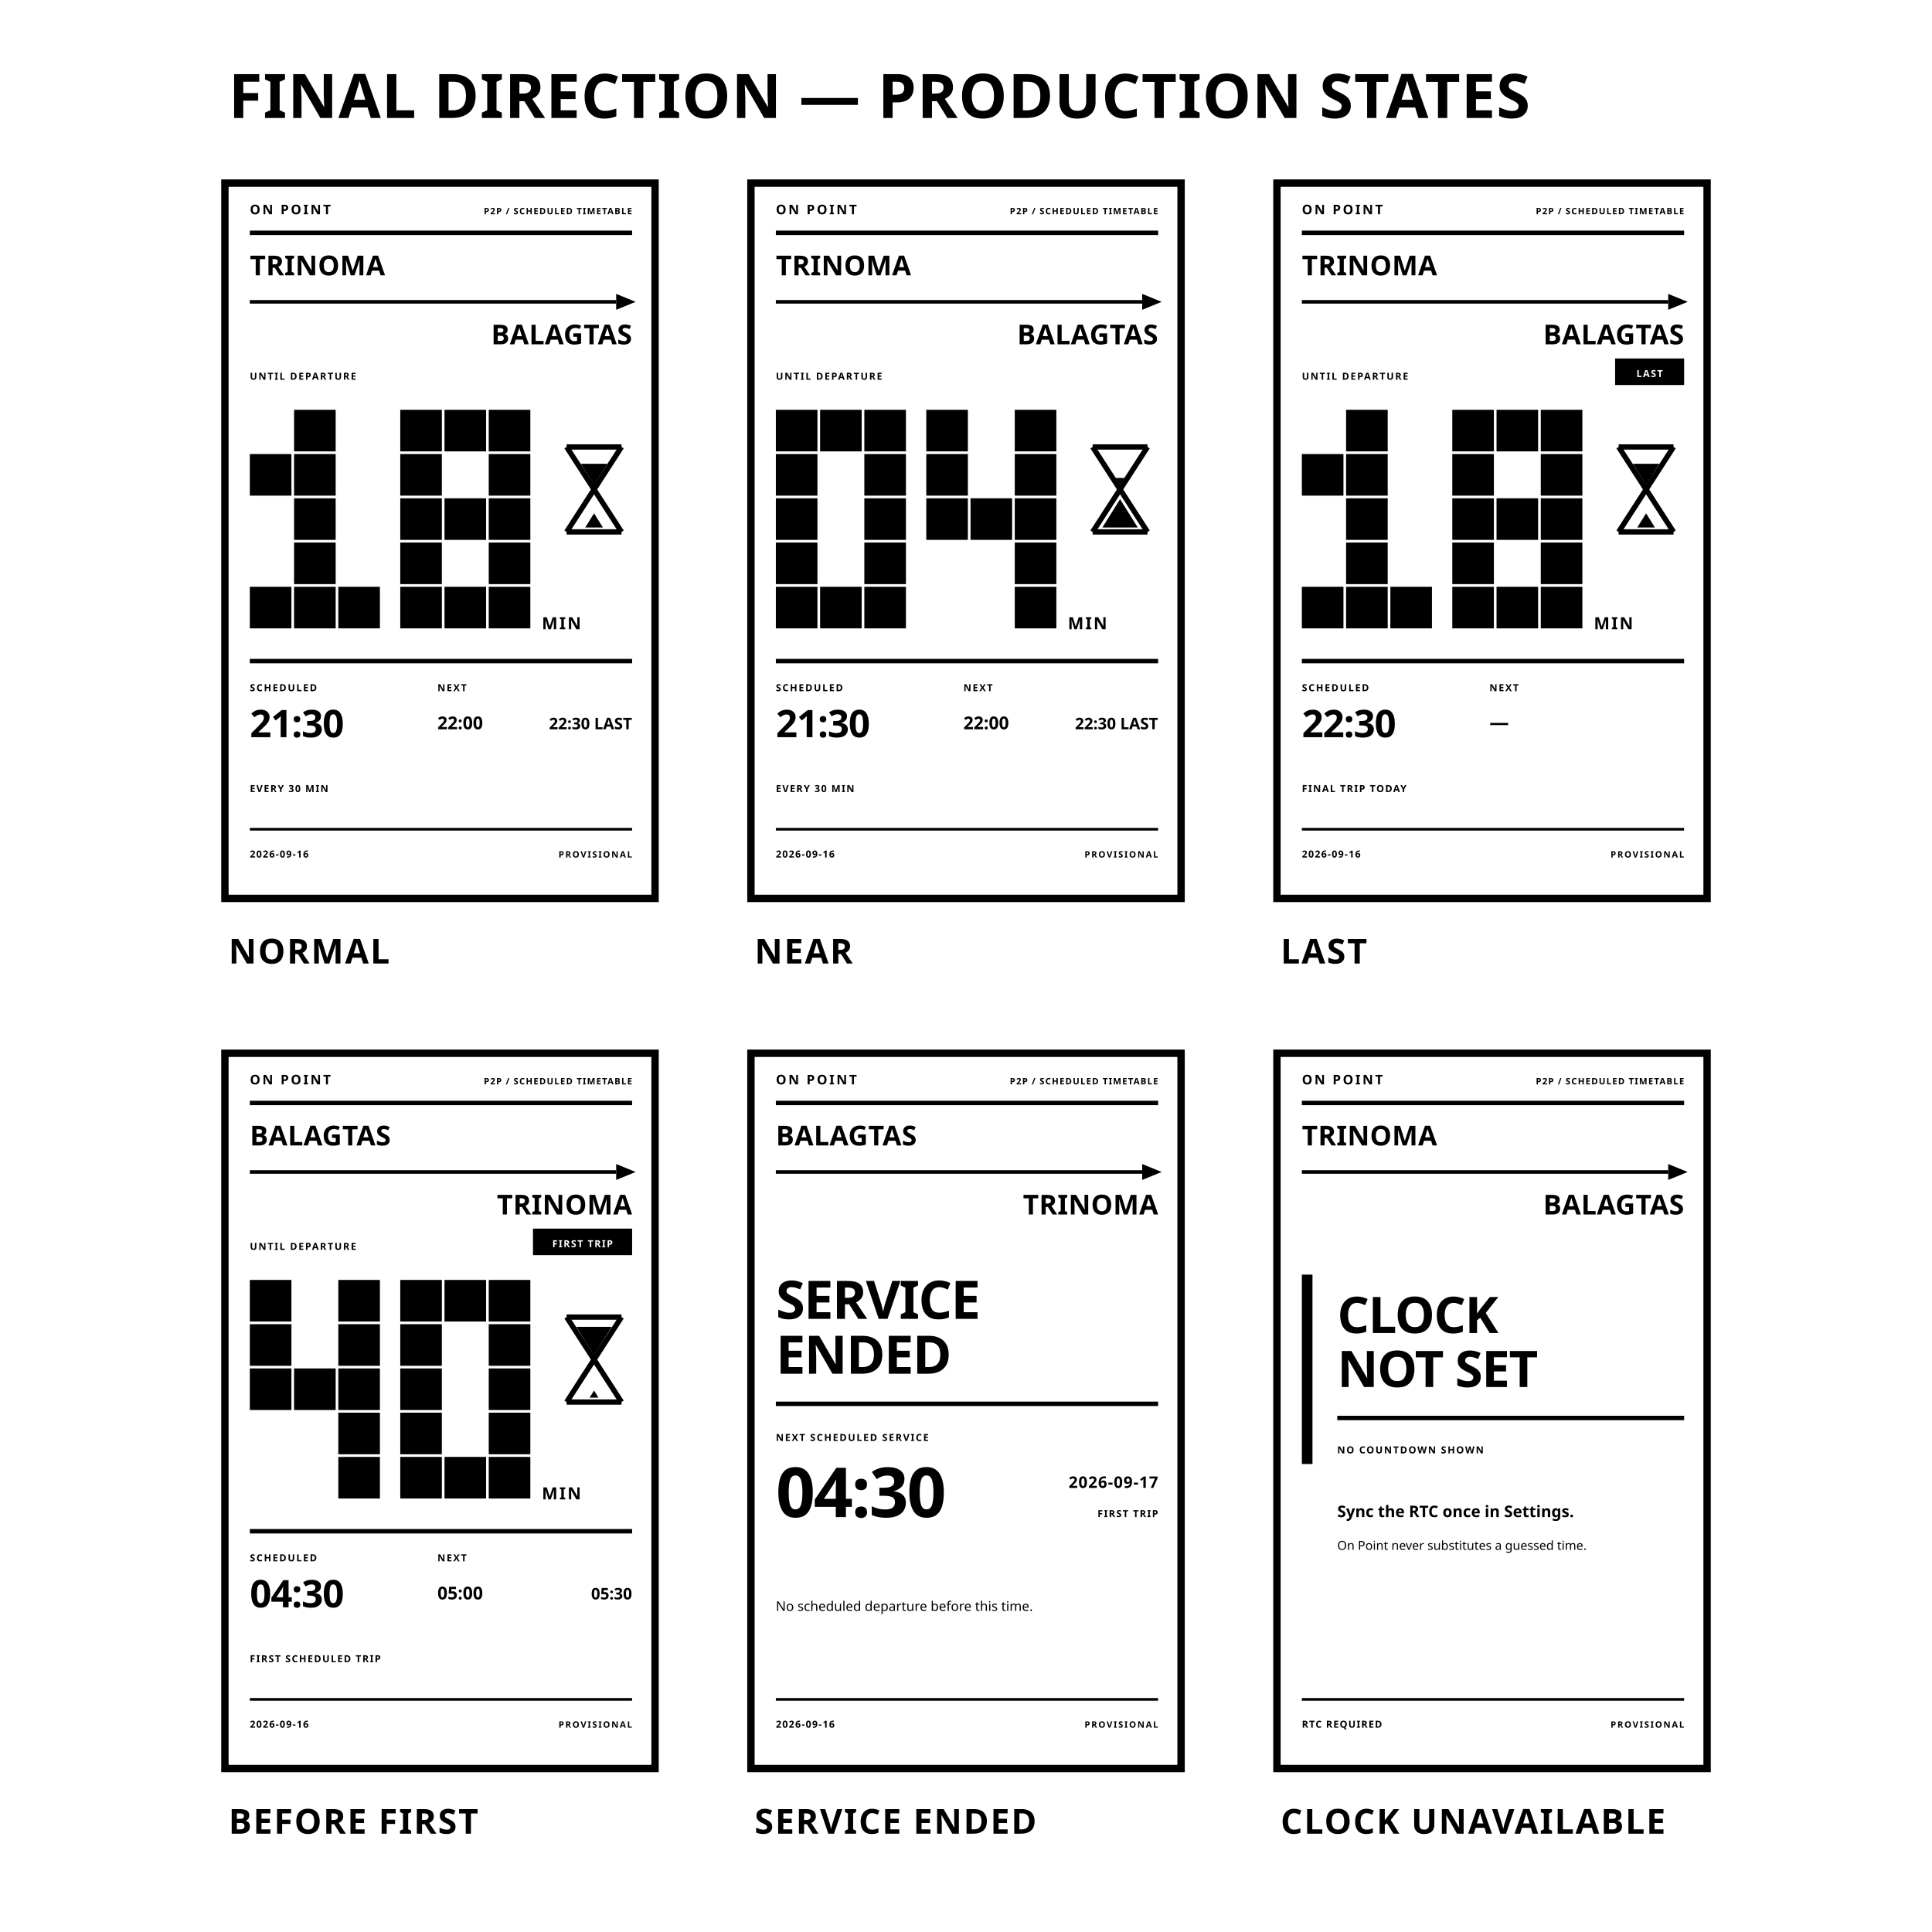
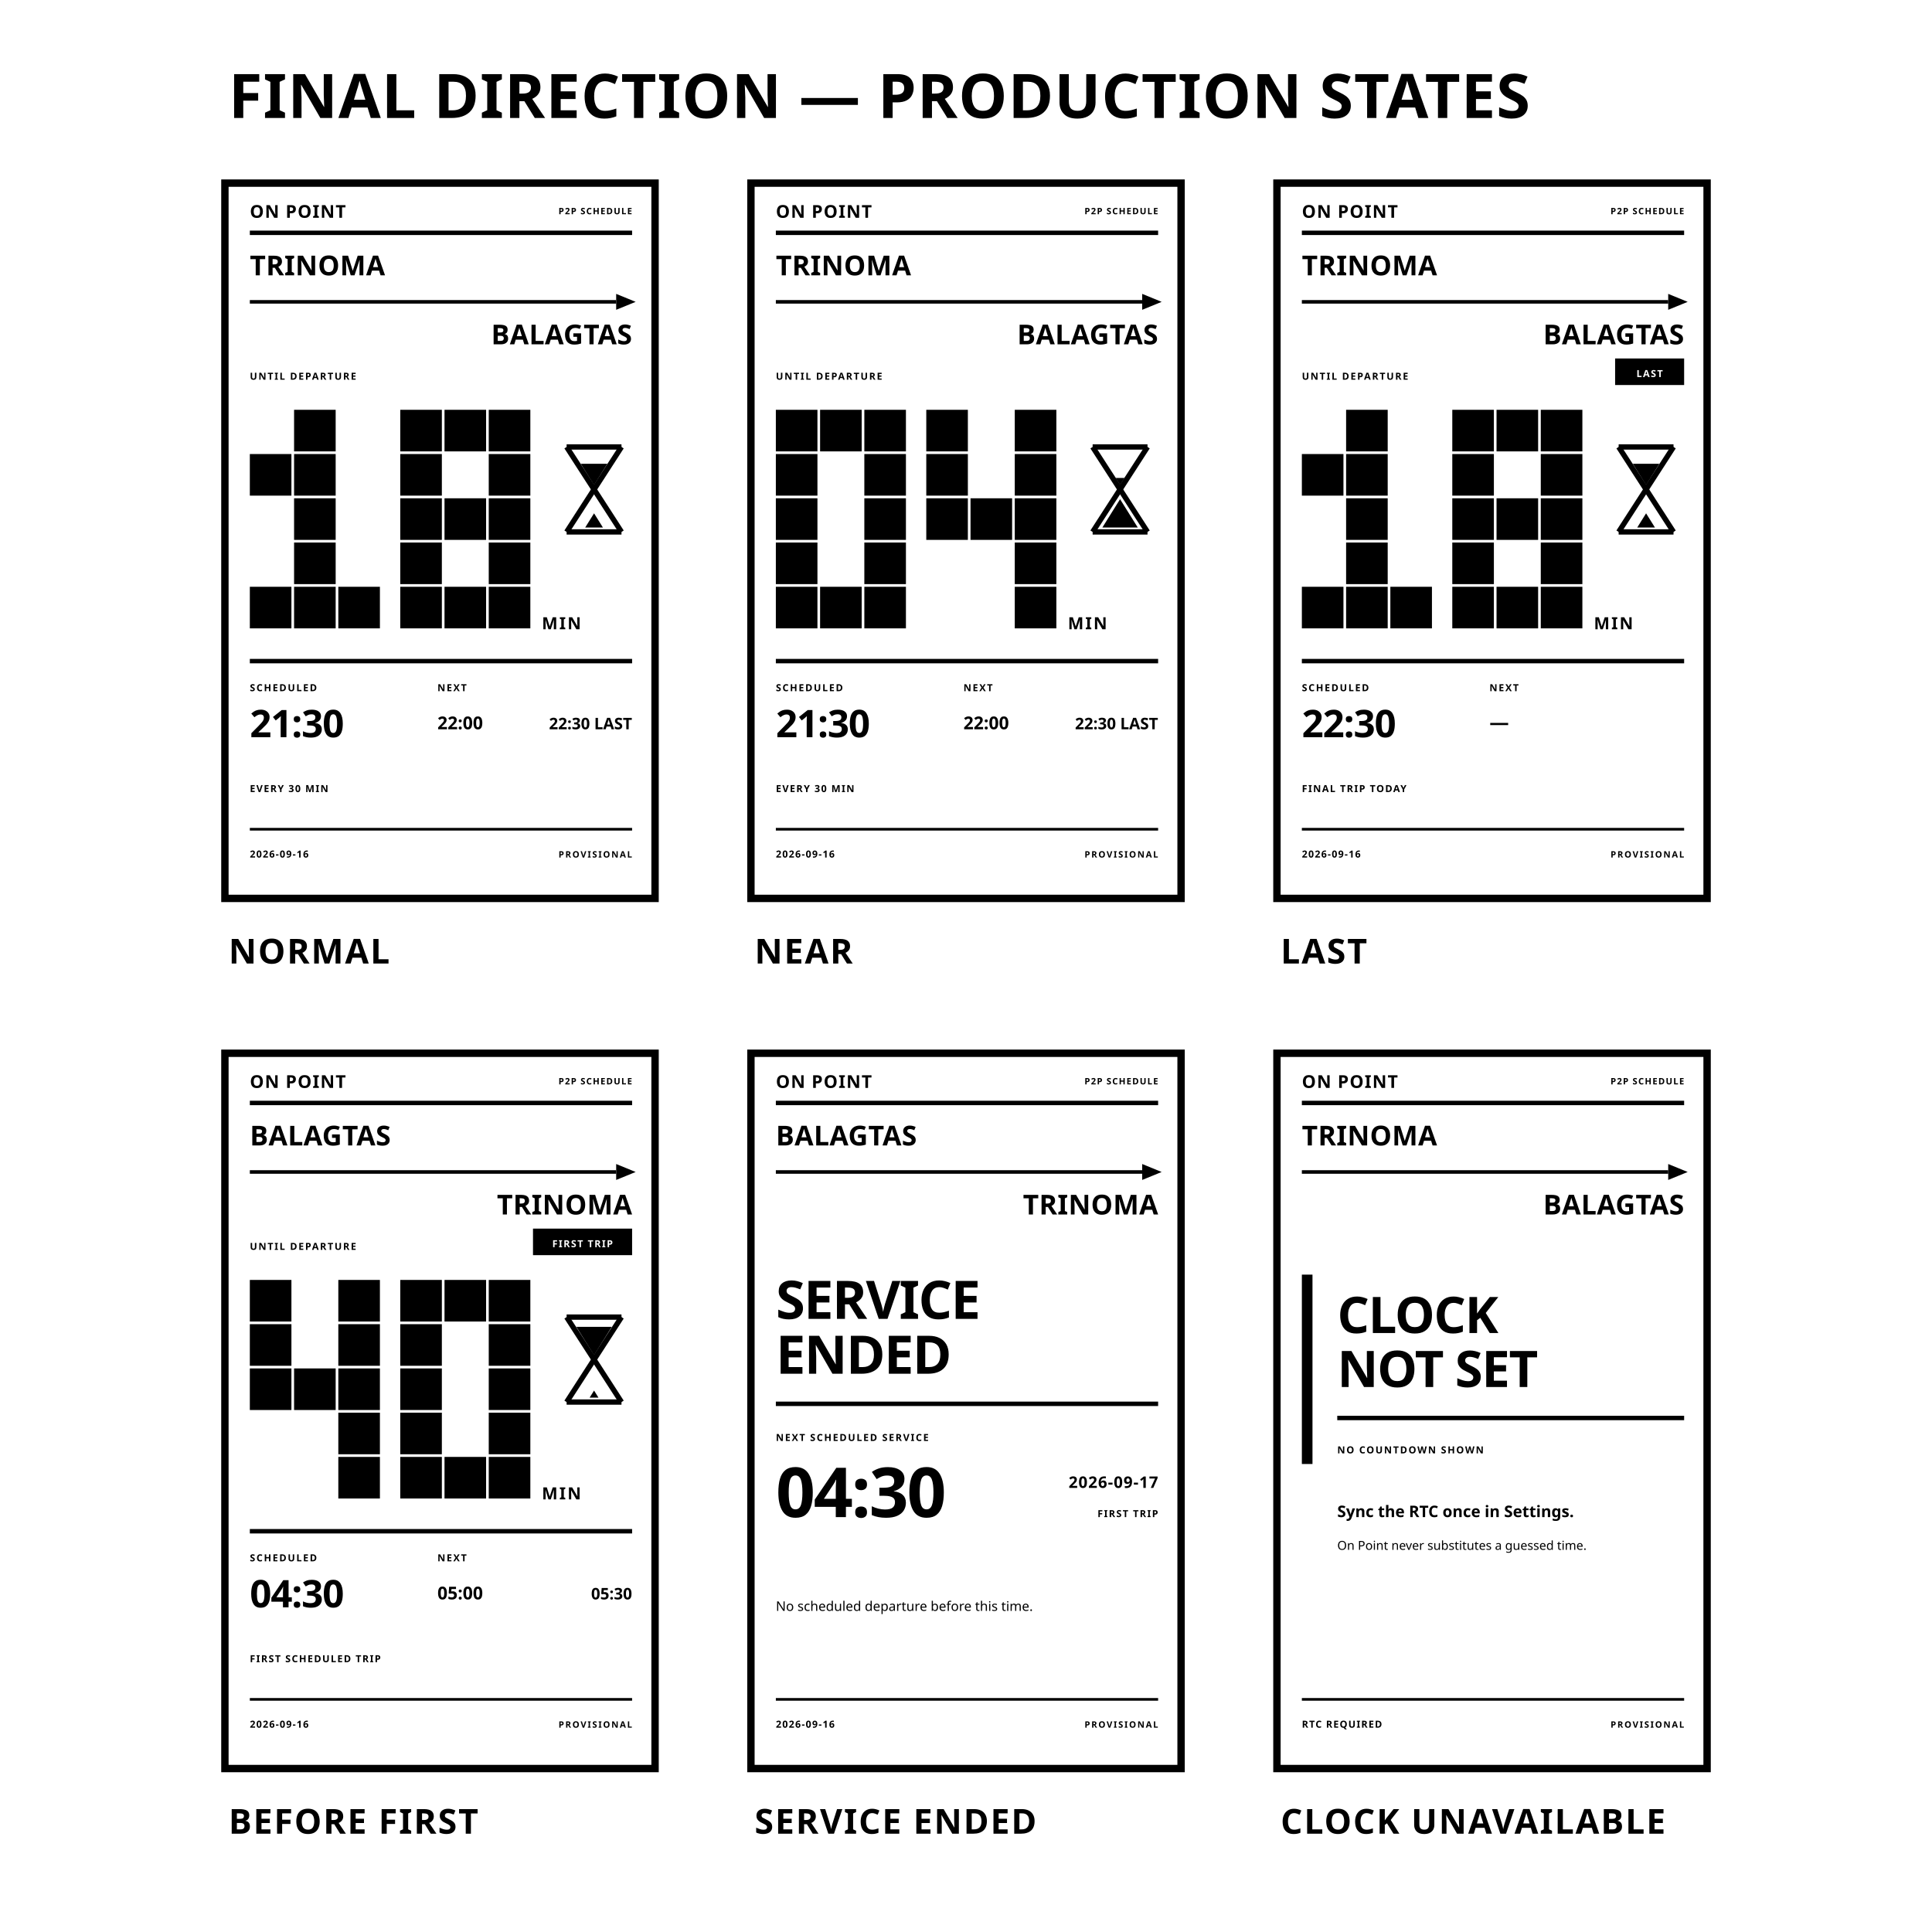
<svg xmlns="http://www.w3.org/2000/svg" width="786" height="786" viewBox="0 0 786 786" data-output-width="668" data-output-height="786">
  <style>
@font-face {
  font-family: 'Preview Noto Sans';
  src: url('file:///Users/almariano1/Downloads/project-on-point/lib/EpdFont/builtinFonts/source/NotoSans/NotoSans-Regular.ttf');
  font-weight: 400;
}
@font-face {
  font-family: 'Preview Noto Sans';
  src: url('file:///Users/almariano1/Downloads/project-on-point/lib/EpdFont/builtinFonts/source/NotoSans/NotoSans-Bold.ttf');
  font-weight: 700;
}
@font-face {
  font-family: 'Preview Ubuntu';
  src: url('file:///Users/almariano1/Downloads/project-on-point/lib/EpdFont/builtinFonts/source/Ubuntu/Ubuntu-Regular.ttf');
  font-weight: 400;
}
@font-face {
  font-family: 'Preview Ubuntu';
  src: url('file:///Users/almariano1/Downloads/project-on-point/lib/EpdFont/builtinFonts/source/Ubuntu/Ubuntu-Bold.ttf');
  font-weight: 700;
}
text { font-family: 'Preview Noto Sans', sans-serif; }
.utility { font-family: 'Preview Ubuntu', sans-serif; }
</style>
  <rect width="786" height="786" fill="#fff" />
  <g transform="translate(59 0)">
    <text x="34" y="48" font-size="25" font-weight="700" fill="#000" text-anchor="start" letter-spacing="0.3">FINAL DIRECTION — PRODUCTION STATES</text>
    <rect x="31" y="73" width="178" height="294" fill="#000" />
    <rect x="34" y="76" width="172" height="288" fill="#fff" />
    <g transform="translate(34 76) scale(0.36)">
-       <text class="utility" x="24" y="31" font-size="15" font-weight="700" fill="#000" text-anchor="start" letter-spacing="2.2">ON POINT</text>
-       <text class="utility" x="456" y="31" font-size="10" font-weight="700" fill="#000" text-anchor="end" letter-spacing="1.0">P2P / SCHEDULED TIMETABLE</text>
+       <text x="24" y="35" font-size="20" font-weight="700" fill="#000" text-anchor="start" letter-spacing="1.0">ON POINT</text>
+       <text class="utility" x="456" y="31" font-size="10" font-weight="700" fill="#000" text-anchor="end" letter-spacing="1.0">P2P SCHEDULE</text>
      <line x1="24" y1="52" x2="456" y2="52" stroke="#000" stroke-width="5" />
      <text x="24" y="100" font-size="31" font-weight="700" fill="#000" text-anchor="start" letter-spacing="0.3">TRINOMA</text>
      <line x1="24" y1="130" x2="438" y2="130" stroke="#000" stroke-width="4" />
      <polygon points="438,121 460,130 438,139" fill="#000" />
      <text x="456" y="178" font-size="31" font-weight="700" fill="#000" text-anchor="end" letter-spacing="0.3">BALAGTAS</text>
      <text class="utility" x="24" y="218" font-size="11" font-weight="700" fill="#000" text-anchor="start" letter-spacing="1.4">UNTIL DEPARTURE</text>
      <rect x="74" y="252" width="47" height="47" fill="#000" />
      <rect x="24" y="302" width="47" height="47" fill="#000" />
      <rect x="74" y="302" width="47" height="47" fill="#000" />
      <rect x="74" y="352" width="47" height="47" fill="#000" />
      <rect x="74" y="402" width="47" height="47" fill="#000" />
      <rect x="24" y="452" width="47" height="47" fill="#000" />
      <rect x="74" y="452" width="47" height="47" fill="#000" />
      <rect x="124" y="452" width="47" height="47" fill="#000" />
      <rect x="194" y="252" width="47" height="47" fill="#000" />
      <rect x="244" y="252" width="47" height="47" fill="#000" />
      <rect x="294" y="252" width="47" height="47" fill="#000" />
      <rect x="194" y="302" width="47" height="47" fill="#000" />
      <rect x="294" y="302" width="47" height="47" fill="#000" />
      <rect x="194" y="352" width="47" height="47" fill="#000" />
      <rect x="244" y="352" width="47" height="47" fill="#000" />
      <rect x="294" y="352" width="47" height="47" fill="#000" />
      <rect x="194" y="402" width="47" height="47" fill="#000" />
      <rect x="294" y="402" width="47" height="47" fill="#000" />
      <rect x="194" y="452" width="47" height="47" fill="#000" />
      <rect x="244" y="452" width="47" height="47" fill="#000" />
      <rect x="294" y="452" width="47" height="47" fill="#000" />
      <line x1="382" y1="294" x2="444" y2="294" stroke="#000" stroke-width="6" />
      <line x1="382" y1="390" x2="444" y2="390" stroke="#000" stroke-width="6" />
      <line x1="382" y1="294" x2="413" y2="342" stroke="#000" stroke-width="6" />
      <line x1="444" y1="294" x2="413" y2="342" stroke="#000" stroke-width="6" />
      <line x1="413" y1="342" x2="382" y2="390" stroke="#000" stroke-width="6" />
      <line x1="413" y1="342" x2="444" y2="390" stroke="#000" stroke-width="6" />
      <polygon points="413,337 398,313 428,313" fill="#000" />
      <polygon points="413,369 403,385 423,385" fill="#000" />
      <text class="utility" x="354" y="500" font-size="19" font-weight="700" fill="#000" text-anchor="start" letter-spacing="1.8">MIN</text>
      <line x1="24" y1="536" x2="456" y2="536" stroke="#000" stroke-width="5" />
      <text class="utility" x="24" y="570" font-size="11" font-weight="700" fill="#000" text-anchor="start" letter-spacing="1.4">SCHEDULED</text>
      <text x="24" y="622" font-size="43" font-weight="700" fill="#000" text-anchor="start" letter-spacing="-1.0">21:30</text>
      <text class="utility" x="236" y="570" font-size="11" font-weight="700" fill="#000" text-anchor="start" letter-spacing="1.4">NEXT</text>
      <text x="236" y="613" font-size="20" font-weight="700" fill="#000" text-anchor="start" letter-spacing="0">22:00</text>
      <text x="456" y="613" font-size="18" font-weight="700" fill="#000" text-anchor="end" letter-spacing="0">22:30 LAST</text>
      <text class="utility" x="24" y="684" font-size="11" font-weight="700" fill="#000" text-anchor="start" letter-spacing="1.2">EVERY 30 MIN</text>
      <line x1="24" y1="726" x2="456" y2="726" stroke="#000" stroke-width="3" />
      <text class="utility" x="24" y="758" font-size="11" font-weight="700" fill="#000" text-anchor="start" letter-spacing="1.0">2026-09-16</text>
      <text class="utility" x="456" y="758" font-size="10" font-weight="700" fill="#000" text-anchor="end" letter-spacing="1.4">PROVISIONAL</text>
    </g>
    <text class="utility" x="34" y="392" font-size="14" font-weight="700" fill="#000" text-anchor="start" letter-spacing="0.6">NORMAL</text>
    <rect x="245" y="73" width="178" height="294" fill="#000" />
    <rect x="248" y="76" width="172" height="288" fill="#fff" />
    <g transform="translate(248 76) scale(0.36)">
-       <text class="utility" x="24" y="31" font-size="15" font-weight="700" fill="#000" text-anchor="start" letter-spacing="2.2">ON POINT</text>
-       <text class="utility" x="456" y="31" font-size="10" font-weight="700" fill="#000" text-anchor="end" letter-spacing="1.0">P2P / SCHEDULED TIMETABLE</text>
+       <text x="24" y="35" font-size="20" font-weight="700" fill="#000" text-anchor="start" letter-spacing="1.0">ON POINT</text>
+       <text class="utility" x="456" y="31" font-size="10" font-weight="700" fill="#000" text-anchor="end" letter-spacing="1.0">P2P SCHEDULE</text>
      <line x1="24" y1="52" x2="456" y2="52" stroke="#000" stroke-width="5" />
      <text x="24" y="100" font-size="31" font-weight="700" fill="#000" text-anchor="start" letter-spacing="0.3">TRINOMA</text>
      <line x1="24" y1="130" x2="438" y2="130" stroke="#000" stroke-width="4" />
      <polygon points="438,121 460,130 438,139" fill="#000" />
      <text x="456" y="178" font-size="31" font-weight="700" fill="#000" text-anchor="end" letter-spacing="0.3">BALAGTAS</text>
      <text class="utility" x="24" y="218" font-size="11" font-weight="700" fill="#000" text-anchor="start" letter-spacing="1.4">UNTIL DEPARTURE</text>
      <rect x="24" y="252" width="47" height="47" fill="#000" />
      <rect x="74" y="252" width="47" height="47" fill="#000" />
      <rect x="124" y="252" width="47" height="47" fill="#000" />
      <rect x="24" y="302" width="47" height="47" fill="#000" />
      <rect x="124" y="302" width="47" height="47" fill="#000" />
      <rect x="24" y="352" width="47" height="47" fill="#000" />
      <rect x="124" y="352" width="47" height="47" fill="#000" />
      <rect x="24" y="402" width="47" height="47" fill="#000" />
      <rect x="124" y="402" width="47" height="47" fill="#000" />
      <rect x="24" y="452" width="47" height="47" fill="#000" />
      <rect x="74" y="452" width="47" height="47" fill="#000" />
      <rect x="124" y="452" width="47" height="47" fill="#000" />
      <rect x="194" y="252" width="47" height="47" fill="#000" />
      <rect x="294" y="252" width="47" height="47" fill="#000" />
      <rect x="194" y="302" width="47" height="47" fill="#000" />
      <rect x="294" y="302" width="47" height="47" fill="#000" />
      <rect x="194" y="352" width="47" height="47" fill="#000" />
      <rect x="244" y="352" width="47" height="47" fill="#000" />
      <rect x="294" y="352" width="47" height="47" fill="#000" />
      <rect x="294" y="402" width="47" height="47" fill="#000" />
      <rect x="294" y="452" width="47" height="47" fill="#000" />
      <line x1="382" y1="294" x2="444" y2="294" stroke="#000" stroke-width="6" />
      <line x1="382" y1="390" x2="444" y2="390" stroke="#000" stroke-width="6" />
      <line x1="382" y1="294" x2="413" y2="342" stroke="#000" stroke-width="6" />
      <line x1="444" y1="294" x2="413" y2="342" stroke="#000" stroke-width="6" />
      <line x1="413" y1="342" x2="382" y2="390" stroke="#000" stroke-width="6" />
      <line x1="413" y1="342" x2="444" y2="390" stroke="#000" stroke-width="6" />
      <polygon points="413,337 408,329 418,329" fill="#000" />
      <polygon points="413,353 393,385 433,385" fill="#000" />
      <text class="utility" x="354" y="500" font-size="19" font-weight="700" fill="#000" text-anchor="start" letter-spacing="1.8">MIN</text>
      <line x1="24" y1="536" x2="456" y2="536" stroke="#000" stroke-width="5" />
      <text class="utility" x="24" y="570" font-size="11" font-weight="700" fill="#000" text-anchor="start" letter-spacing="1.4">SCHEDULED</text>
      <text x="24" y="622" font-size="43" font-weight="700" fill="#000" text-anchor="start" letter-spacing="-1.0">21:30</text>
      <text class="utility" x="236" y="570" font-size="11" font-weight="700" fill="#000" text-anchor="start" letter-spacing="1.4">NEXT</text>
      <text x="236" y="613" font-size="20" font-weight="700" fill="#000" text-anchor="start" letter-spacing="0">22:00</text>
      <text x="456" y="613" font-size="18" font-weight="700" fill="#000" text-anchor="end" letter-spacing="0">22:30 LAST</text>
      <text class="utility" x="24" y="684" font-size="11" font-weight="700" fill="#000" text-anchor="start" letter-spacing="1.2">EVERY 30 MIN</text>
      <line x1="24" y1="726" x2="456" y2="726" stroke="#000" stroke-width="3" />
      <text class="utility" x="24" y="758" font-size="11" font-weight="700" fill="#000" text-anchor="start" letter-spacing="1.0">2026-09-16</text>
      <text class="utility" x="456" y="758" font-size="10" font-weight="700" fill="#000" text-anchor="end" letter-spacing="1.4">PROVISIONAL</text>
    </g>
    <text class="utility" x="248" y="392" font-size="14" font-weight="700" fill="#000" text-anchor="start" letter-spacing="0.6">NEAR</text>
    <rect x="459" y="73" width="178" height="294" fill="#000" />
    <rect x="462" y="76" width="172" height="288" fill="#fff" />
    <g transform="translate(462 76) scale(0.36)">
-       <text class="utility" x="24" y="31" font-size="15" font-weight="700" fill="#000" text-anchor="start" letter-spacing="2.2">ON POINT</text>
-       <text class="utility" x="456" y="31" font-size="10" font-weight="700" fill="#000" text-anchor="end" letter-spacing="1.0">P2P / SCHEDULED TIMETABLE</text>
+       <text x="24" y="35" font-size="20" font-weight="700" fill="#000" text-anchor="start" letter-spacing="1.0">ON POINT</text>
+       <text class="utility" x="456" y="31" font-size="10" font-weight="700" fill="#000" text-anchor="end" letter-spacing="1.0">P2P SCHEDULE</text>
      <line x1="24" y1="52" x2="456" y2="52" stroke="#000" stroke-width="5" />
      <text x="24" y="100" font-size="31" font-weight="700" fill="#000" text-anchor="start" letter-spacing="0.3">TRINOMA</text>
      <line x1="24" y1="130" x2="438" y2="130" stroke="#000" stroke-width="4" />
      <polygon points="438,121 460,130 438,139" fill="#000" />
      <text x="456" y="178" font-size="31" font-weight="700" fill="#000" text-anchor="end" letter-spacing="0.3">BALAGTAS</text>
      <text class="utility" x="24" y="218" font-size="11" font-weight="700" fill="#000" text-anchor="start" letter-spacing="1.4">UNTIL DEPARTURE</text>
      <rect x="378" y="194" width="78" height="30" fill="#000" />
      <text class="utility" x="417" y="215" font-size="11" font-weight="700" fill="#fff" text-anchor="middle" letter-spacing="1.2">LAST</text>
      <rect x="74" y="252" width="47" height="47" fill="#000" />
      <rect x="24" y="302" width="47" height="47" fill="#000" />
      <rect x="74" y="302" width="47" height="47" fill="#000" />
      <rect x="74" y="352" width="47" height="47" fill="#000" />
      <rect x="74" y="402" width="47" height="47" fill="#000" />
      <rect x="24" y="452" width="47" height="47" fill="#000" />
      <rect x="74" y="452" width="47" height="47" fill="#000" />
      <rect x="124" y="452" width="47" height="47" fill="#000" />
      <rect x="194" y="252" width="47" height="47" fill="#000" />
      <rect x="244" y="252" width="47" height="47" fill="#000" />
      <rect x="294" y="252" width="47" height="47" fill="#000" />
      <rect x="194" y="302" width="47" height="47" fill="#000" />
      <rect x="294" y="302" width="47" height="47" fill="#000" />
      <rect x="194" y="352" width="47" height="47" fill="#000" />
      <rect x="244" y="352" width="47" height="47" fill="#000" />
      <rect x="294" y="352" width="47" height="47" fill="#000" />
      <rect x="194" y="402" width="47" height="47" fill="#000" />
      <rect x="294" y="402" width="47" height="47" fill="#000" />
      <rect x="194" y="452" width="47" height="47" fill="#000" />
      <rect x="244" y="452" width="47" height="47" fill="#000" />
      <rect x="294" y="452" width="47" height="47" fill="#000" />
      <line x1="382" y1="294" x2="444" y2="294" stroke="#000" stroke-width="6" />
      <line x1="382" y1="390" x2="444" y2="390" stroke="#000" stroke-width="6" />
      <line x1="382" y1="294" x2="413" y2="342" stroke="#000" stroke-width="6" />
      <line x1="444" y1="294" x2="413" y2="342" stroke="#000" stroke-width="6" />
      <line x1="413" y1="342" x2="382" y2="390" stroke="#000" stroke-width="6" />
      <line x1="413" y1="342" x2="444" y2="390" stroke="#000" stroke-width="6" />
      <polygon points="413,337 398,313 428,313" fill="#000" />
      <polygon points="413,369 403,385 423,385" fill="#000" />
      <text class="utility" x="354" y="500" font-size="19" font-weight="700" fill="#000" text-anchor="start" letter-spacing="1.8">MIN</text>
      <line x1="24" y1="536" x2="456" y2="536" stroke="#000" stroke-width="5" />
      <text class="utility" x="24" y="570" font-size="11" font-weight="700" fill="#000" text-anchor="start" letter-spacing="1.4">SCHEDULED</text>
      <text x="24" y="622" font-size="43" font-weight="700" fill="#000" text-anchor="start" letter-spacing="-1.0">22:30</text>
      <text class="utility" x="236" y="570" font-size="11" font-weight="700" fill="#000" text-anchor="start" letter-spacing="1.4">NEXT</text>
      <text x="236" y="613" font-size="22" font-weight="700" fill="#000" text-anchor="start" letter-spacing="0">—</text>
      <text class="utility" x="24" y="684" font-size="11" font-weight="700" fill="#000" text-anchor="start" letter-spacing="1.2">FINAL TRIP TODAY</text>
      <line x1="24" y1="726" x2="456" y2="726" stroke="#000" stroke-width="3" />
      <text class="utility" x="24" y="758" font-size="11" font-weight="700" fill="#000" text-anchor="start" letter-spacing="1.0">2026-09-16</text>
      <text class="utility" x="456" y="758" font-size="10" font-weight="700" fill="#000" text-anchor="end" letter-spacing="1.4">PROVISIONAL</text>
    </g>
    <text class="utility" x="462" y="392" font-size="14" font-weight="700" fill="#000" text-anchor="start" letter-spacing="0.6">LAST</text>
    <rect x="31" y="427" width="178" height="294" fill="#000" />
    <rect x="34" y="430" width="172" height="288" fill="#fff" />
    <g transform="translate(34 430) scale(0.36)">
-       <text class="utility" x="24" y="31" font-size="15" font-weight="700" fill="#000" text-anchor="start" letter-spacing="2.2">ON POINT</text>
-       <text class="utility" x="456" y="31" font-size="10" font-weight="700" fill="#000" text-anchor="end" letter-spacing="1.0">P2P / SCHEDULED TIMETABLE</text>
+       <text x="24" y="35" font-size="20" font-weight="700" fill="#000" text-anchor="start" letter-spacing="1.0">ON POINT</text>
+       <text class="utility" x="456" y="31" font-size="10" font-weight="700" fill="#000" text-anchor="end" letter-spacing="1.0">P2P SCHEDULE</text>
      <line x1="24" y1="52" x2="456" y2="52" stroke="#000" stroke-width="5" />
      <text x="24" y="100" font-size="31" font-weight="700" fill="#000" text-anchor="start" letter-spacing="0.3">BALAGTAS</text>
      <line x1="24" y1="130" x2="438" y2="130" stroke="#000" stroke-width="4" />
      <polygon points="438,121 460,130 438,139" fill="#000" />
      <text x="456" y="178" font-size="31" font-weight="700" fill="#000" text-anchor="end" letter-spacing="0.3">TRINOMA</text>
      <text class="utility" x="24" y="218" font-size="11" font-weight="700" fill="#000" text-anchor="start" letter-spacing="1.4">UNTIL DEPARTURE</text>
      <rect x="344" y="194" width="112" height="30" fill="#000" />
      <text class="utility" x="400" y="215" font-size="11" font-weight="700" fill="#fff" text-anchor="middle" letter-spacing="1.2">FIRST TRIP</text>
      <rect x="24" y="252" width="47" height="47" fill="#000" />
      <rect x="124" y="252" width="47" height="47" fill="#000" />
      <rect x="24" y="302" width="47" height="47" fill="#000" />
      <rect x="124" y="302" width="47" height="47" fill="#000" />
      <rect x="24" y="352" width="47" height="47" fill="#000" />
      <rect x="74" y="352" width="47" height="47" fill="#000" />
      <rect x="124" y="352" width="47" height="47" fill="#000" />
      <rect x="124" y="402" width="47" height="47" fill="#000" />
      <rect x="124" y="452" width="47" height="47" fill="#000" />
      <rect x="194" y="252" width="47" height="47" fill="#000" />
      <rect x="244" y="252" width="47" height="47" fill="#000" />
      <rect x="294" y="252" width="47" height="47" fill="#000" />
      <rect x="194" y="302" width="47" height="47" fill="#000" />
      <rect x="294" y="302" width="47" height="47" fill="#000" />
      <rect x="194" y="352" width="47" height="47" fill="#000" />
      <rect x="294" y="352" width="47" height="47" fill="#000" />
      <rect x="194" y="402" width="47" height="47" fill="#000" />
      <rect x="294" y="402" width="47" height="47" fill="#000" />
      <rect x="194" y="452" width="47" height="47" fill="#000" />
      <rect x="244" y="452" width="47" height="47" fill="#000" />
      <rect x="294" y="452" width="47" height="47" fill="#000" />
      <line x1="382" y1="294" x2="444" y2="294" stroke="#000" stroke-width="6" />
      <line x1="382" y1="390" x2="444" y2="390" stroke="#000" stroke-width="6" />
      <line x1="382" y1="294" x2="413" y2="342" stroke="#000" stroke-width="6" />
      <line x1="444" y1="294" x2="413" y2="342" stroke="#000" stroke-width="6" />
      <line x1="413" y1="342" x2="382" y2="390" stroke="#000" stroke-width="6" />
      <line x1="413" y1="342" x2="444" y2="390" stroke="#000" stroke-width="6" />
      <polygon points="413,337 393,305 433,305" fill="#000" />
      <polygon points="413,377 408,385 418,385" fill="#000" />
      <text class="utility" x="354" y="500" font-size="19" font-weight="700" fill="#000" text-anchor="start" letter-spacing="1.8">MIN</text>
      <line x1="24" y1="536" x2="456" y2="536" stroke="#000" stroke-width="5" />
      <text class="utility" x="24" y="570" font-size="11" font-weight="700" fill="#000" text-anchor="start" letter-spacing="1.4">SCHEDULED</text>
      <text x="24" y="622" font-size="43" font-weight="700" fill="#000" text-anchor="start" letter-spacing="-1.0">04:30</text>
      <text class="utility" x="236" y="570" font-size="11" font-weight="700" fill="#000" text-anchor="start" letter-spacing="1.4">NEXT</text>
      <text x="236" y="613" font-size="20" font-weight="700" fill="#000" text-anchor="start" letter-spacing="0">05:00</text>
      <text x="456" y="613" font-size="18" font-weight="700" fill="#000" text-anchor="end" letter-spacing="0">05:30</text>
      <text class="utility" x="24" y="684" font-size="11" font-weight="700" fill="#000" text-anchor="start" letter-spacing="1.2">FIRST SCHEDULED TRIP</text>
      <line x1="24" y1="726" x2="456" y2="726" stroke="#000" stroke-width="3" />
      <text class="utility" x="24" y="758" font-size="11" font-weight="700" fill="#000" text-anchor="start" letter-spacing="1.0">2026-09-16</text>
      <text class="utility" x="456" y="758" font-size="10" font-weight="700" fill="#000" text-anchor="end" letter-spacing="1.4">PROVISIONAL</text>
    </g>
    <text class="utility" x="34" y="746" font-size="14" font-weight="700" fill="#000" text-anchor="start" letter-spacing="0.6">BEFORE FIRST</text>
    <rect x="245" y="427" width="178" height="294" fill="#000" />
    <rect x="248" y="430" width="172" height="288" fill="#fff" />
    <g transform="translate(248 430) scale(0.36)">
-       <text class="utility" x="24" y="31" font-size="15" font-weight="700" fill="#000" text-anchor="start" letter-spacing="2.2">ON POINT</text>
-       <text class="utility" x="456" y="31" font-size="10" font-weight="700" fill="#000" text-anchor="end" letter-spacing="1.0">P2P / SCHEDULED TIMETABLE</text>
+       <text x="24" y="35" font-size="20" font-weight="700" fill="#000" text-anchor="start" letter-spacing="1.0">ON POINT</text>
+       <text class="utility" x="456" y="31" font-size="10" font-weight="700" fill="#000" text-anchor="end" letter-spacing="1.0">P2P SCHEDULE</text>
      <line x1="24" y1="52" x2="456" y2="52" stroke="#000" stroke-width="5" />
      <text x="24" y="100" font-size="31" font-weight="700" fill="#000" text-anchor="start" letter-spacing="0.3">BALAGTAS</text>
      <line x1="24" y1="130" x2="438" y2="130" stroke="#000" stroke-width="4" />
      <polygon points="438,121 460,130 438,139" fill="#000" />
      <text x="456" y="178" font-size="31" font-weight="700" fill="#000" text-anchor="end" letter-spacing="0.3">TRINOMA</text>
      <text x="24" y="296" font-size="60" font-weight="700" fill="#000" text-anchor="start" letter-spacing="-1.5">SERVICE</text>
      <text x="24" y="358" font-size="60" font-weight="700" fill="#000" text-anchor="start" letter-spacing="-1.5">ENDED</text>
      <line x1="24" y1="392" x2="456" y2="392" stroke="#000" stroke-width="5" />
      <text class="utility" x="24" y="434" font-size="11" font-weight="700" fill="#000" text-anchor="start" letter-spacing="1.4">NEXT SCHEDULED SERVICE</text>
      <text x="24" y="520" font-size="78" font-weight="700" fill="#000" text-anchor="start" letter-spacing="-2.0">04:30</text>
      <text x="456" y="487" font-size="18" font-weight="700" fill="#000" text-anchor="end" letter-spacing="0.8">2026-09-17</text>
      <text class="utility" x="456" y="520" font-size="11" font-weight="700" fill="#000" text-anchor="end" letter-spacing="1.2">FIRST TRIP</text>
      <text class="utility" x="24" y="626" font-size="15" font-weight="400" fill="#000" text-anchor="start" letter-spacing="0">No scheduled departure before this time.</text>
      <line x1="24" y1="726" x2="456" y2="726" stroke="#000" stroke-width="3" />
      <text class="utility" x="24" y="758" font-size="11" font-weight="700" fill="#000" text-anchor="start" letter-spacing="1.0">2026-09-16</text>
      <text class="utility" x="456" y="758" font-size="10" font-weight="700" fill="#000" text-anchor="end" letter-spacing="1.4">PROVISIONAL</text>
    </g>
    <text class="utility" x="248" y="746" font-size="14" font-weight="700" fill="#000" text-anchor="start" letter-spacing="0.6">SERVICE ENDED</text>
    <rect x="459" y="427" width="178" height="294" fill="#000" />
    <rect x="462" y="430" width="172" height="288" fill="#fff" />
    <g transform="translate(462 430) scale(0.36)">
-       <text class="utility" x="24" y="31" font-size="15" font-weight="700" fill="#000" text-anchor="start" letter-spacing="2.2">ON POINT</text>
-       <text class="utility" x="456" y="31" font-size="10" font-weight="700" fill="#000" text-anchor="end" letter-spacing="1.0">P2P / SCHEDULED TIMETABLE</text>
+       <text x="24" y="35" font-size="20" font-weight="700" fill="#000" text-anchor="start" letter-spacing="1.0">ON POINT</text>
+       <text class="utility" x="456" y="31" font-size="10" font-weight="700" fill="#000" text-anchor="end" letter-spacing="1.0">P2P SCHEDULE</text>
      <line x1="24" y1="52" x2="456" y2="52" stroke="#000" stroke-width="5" />
      <text x="24" y="100" font-size="31" font-weight="700" fill="#000" text-anchor="start" letter-spacing="0.3">TRINOMA</text>
      <line x1="24" y1="130" x2="438" y2="130" stroke="#000" stroke-width="4" />
      <polygon points="438,121 460,130 438,139" fill="#000" />
      <text x="456" y="178" font-size="31" font-weight="700" fill="#000" text-anchor="end" letter-spacing="0.3">BALAGTAS</text>
      <rect x="24" y="246" width="12" height="214" fill="#000" />
      <text x="64" y="312" font-size="57" font-weight="700" fill="#000" text-anchor="start" letter-spacing="-1.2">CLOCK</text>
      <text x="64" y="373" font-size="57" font-weight="700" fill="#000" text-anchor="start" letter-spacing="-1.2">NOT SET</text>
      <line x1="64" y1="408" x2="456" y2="408" stroke="#000" stroke-width="5" />
      <text class="utility" x="64" y="448" font-size="11" font-weight="700" fill="#000" text-anchor="start" letter-spacing="1.4">NO COUNTDOWN SHOWN</text>
      <text x="64" y="520" font-size="18" font-weight="700" fill="#000" text-anchor="start" letter-spacing="0">Sync the RTC once in Settings.</text>
      <text class="utility" x="64" y="557" font-size="14" font-weight="400" fill="#000" text-anchor="start" letter-spacing="0">On Point never substitutes a guessed time.</text>
      <line x1="24" y1="726" x2="456" y2="726" stroke="#000" stroke-width="3" />
      <text class="utility" x="24" y="758" font-size="11" font-weight="700" fill="#000" text-anchor="start" letter-spacing="1.0">RTC REQUIRED</text>
      <text class="utility" x="456" y="758" font-size="10" font-weight="700" fill="#000" text-anchor="end" letter-spacing="1.4">PROVISIONAL</text>
    </g>
    <text class="utility" x="462" y="746" font-size="14" font-weight="700" fill="#000" text-anchor="start" letter-spacing="0.6">CLOCK UNAVAILABLE</text>
  </g>
</svg>
